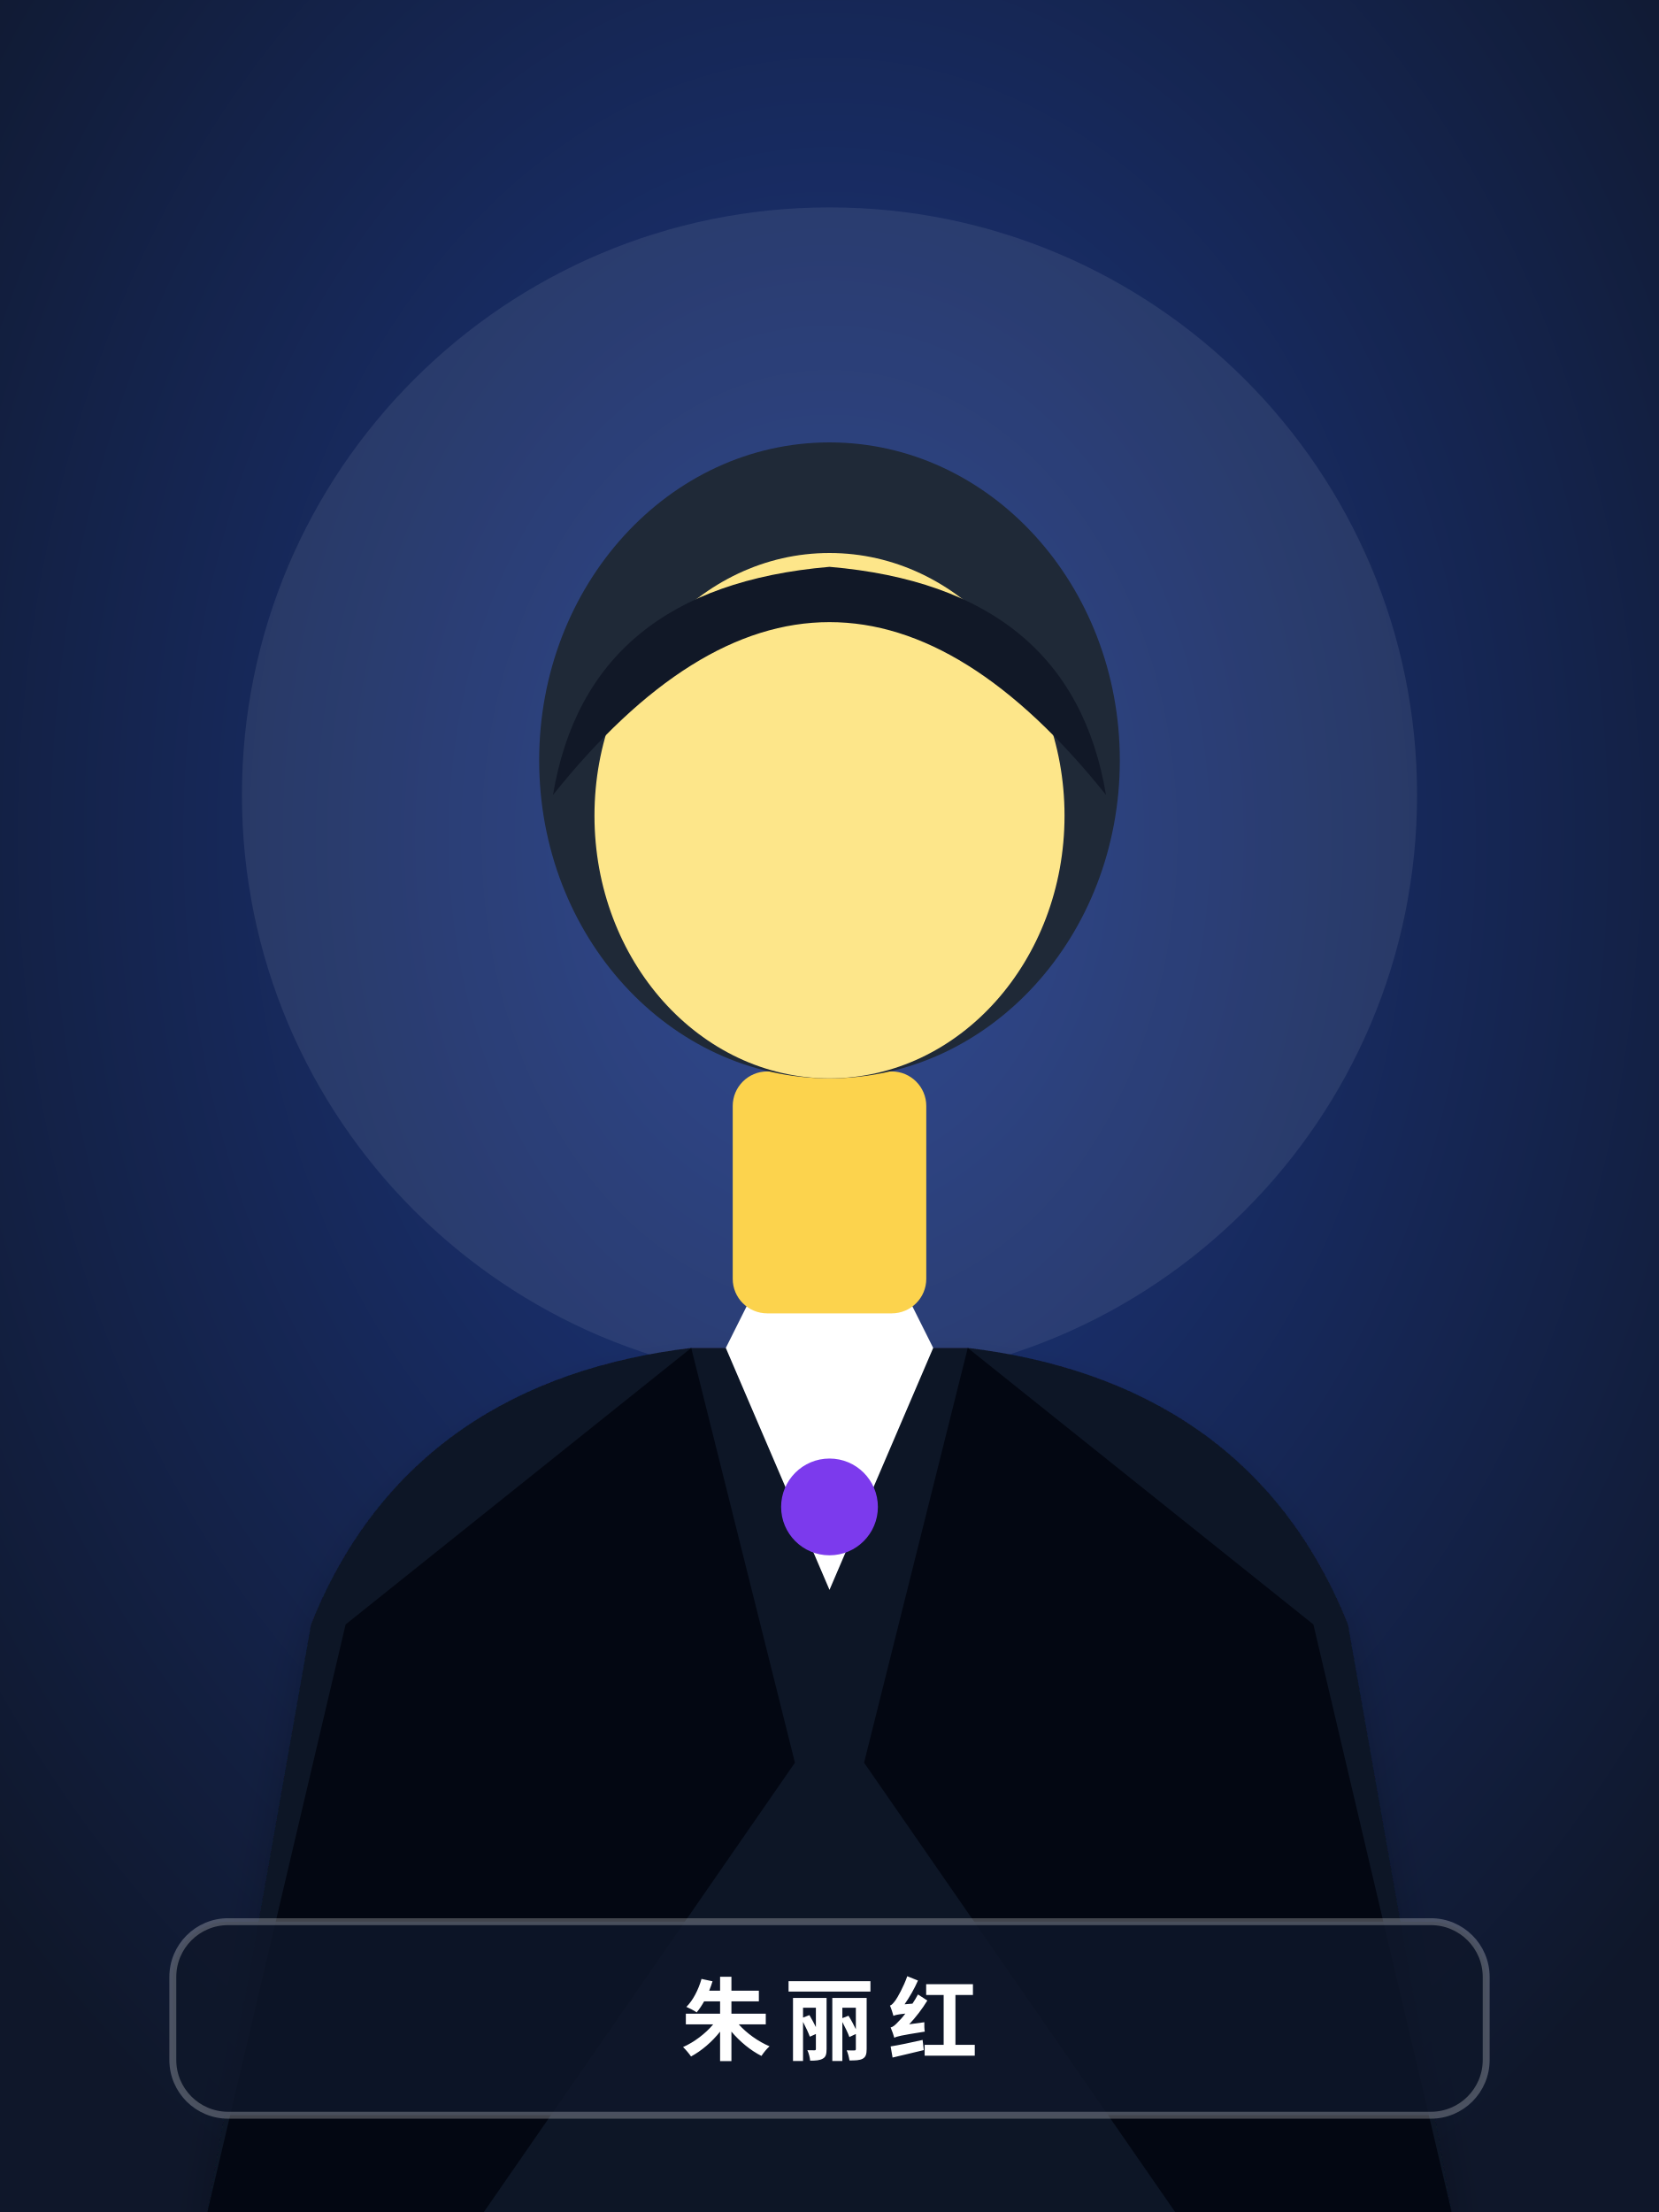
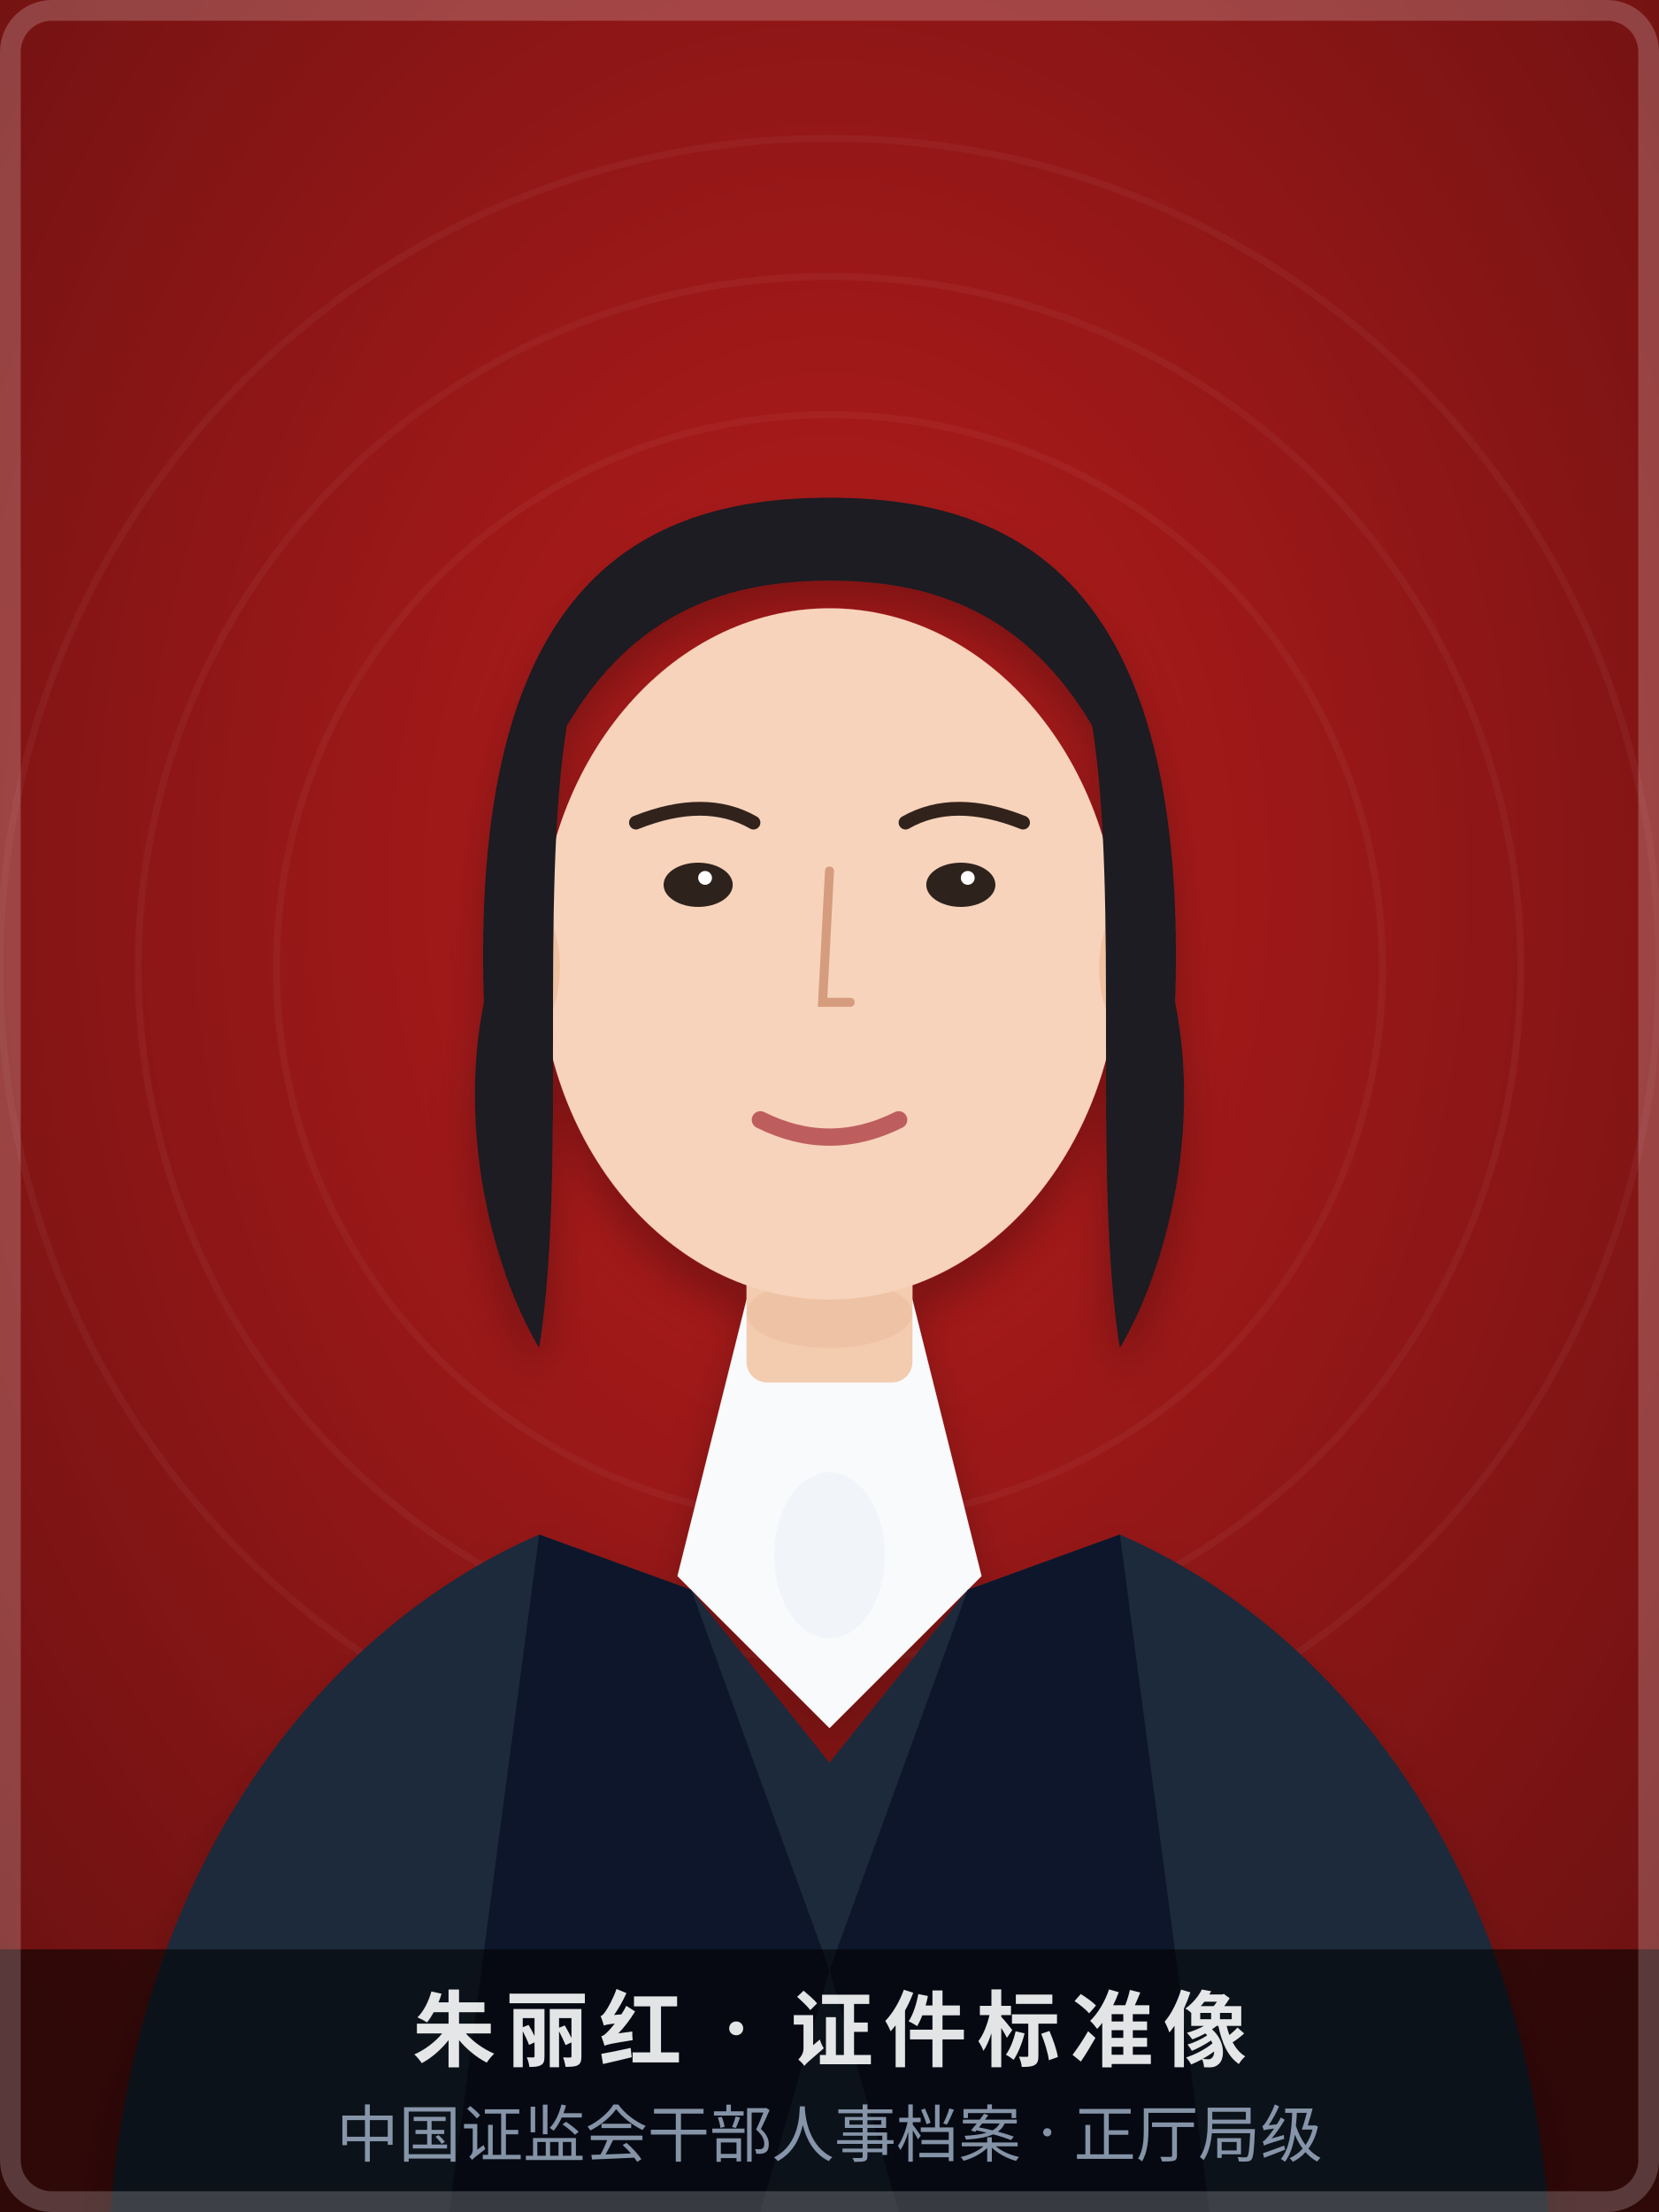
<svg xmlns="http://www.w3.org/2000/svg" viewBox="0 0 240 320" width="240" height="320">
  <defs>
-     <radialGradient id="bgGrad-zhu-lihong" cx="50%" cy="38%" r="70%">
-       <stop offset="0%" stop-color="#1e3a8a" />
-       <stop offset="100%" stop-color="#0f172a" />
+     <radialGradient id="bgGrad-zhu-lihong" cx="50%" cy="40%" r="70%">
+       <stop offset="0%" stop-color="#b91c1c" />
+       <stop offset="100%" stop-color="#6e1212" />
    </radialGradient>
    <filter id="shadow-zhu-lihong" x="-10%" y="-10%" width="120%" height="120%">
      <feDropShadow dx="0" dy="4" stdDeviation="3" flood-opacity="0.25" />
    </filter>
  </defs>
  <rect width="240" height="320" fill="url(#bgGrad-zhu-lihong)" />
-   <circle cx="120" cy="115" r="85" fill="white" opacity="0.08" />
-   <path d="M 30 320 L 45 235 C 55 210 75 198 100 195 L 140 195 C 165 198 185 210 195 235 L 210 320 Z" fill="#111827" filter="url(#shadow-zhu-lihong)" />
-   <polygon points="105,195 120,230 135,195 130,185 110,185" fill="#ffffff" />
-   <circle cx="120" cy="218" r="7" fill="#7c3aed" />
-   <polygon points="50,235 100,195 115,255 70,320 30,320" fill="#030712" />
-   <polygon points="190,235 140,195 125,255 170,320 210,320" fill="#030712" />
-   <rect x="106" y="155" width="28" height="35" rx="5" fill="#fcd34d" />
-   <ellipse cx="120" cy="110" rx="42" ry="46" fill="#1f2937" />
-   <ellipse cx="120" cy="118" rx="34" ry="38" fill="#fde68a" />
-   <path d="M 80 115 Q 120 65 160 115 Q 155 85 120 82 Q 85 85 80 115 Z" fill="#111827" />
-   <rect x="25" y="278" width="190" height="28" rx="8" fill="rgba(15, 23, 42, 0.85)" stroke="rgba(255, 255, 255, 0.25)" stroke-width="1" />
-   <text x="120" y="297" font-family="-apple-system, BlinkMacSystemFont, 'Segoe UI', PingFang SC, 'Microsoft YaHei', sans-serif" font-size="13" font-weight="bold" fill="#ffffff" text-anchor="middle" letter-spacing="2">
-     朱丽红
-   </text>
+   <g opacity="0.04" stroke="#ffffff" stroke-width="1" fill="none">
+     <circle cx="120" cy="140" r="80" />
+     <circle cx="120" cy="140" r="100" />
+     <circle cx="120" cy="140" r="120" />
+   </g>
+   <g filter="url(#shadow-zhu-lihong)">
+     <path d="M 16 320 C 20 268, 48 235, 78 222 L 100 230 L 120 255 L 140 230 L 162 222 C 192 235, 220 268, 224 320 Z" fill="#1e293b" />
+     <polygon points="98,228 120,250 142,228 132,188 108,188" fill="#f8fafc" />
+     <ellipse cx="120" cy="225" rx="8" ry="12" fill="#f1f5f9" />
+     <polygon points="78,222 100,230 120,285 110,320 65,320" fill="#0f172a" />
+     <polygon points="162,222 140,230 120,285 130,320 175,320" fill="#0f172a" />
+     <rect x="108" y="168" width="24" height="32" rx="3" fill="#f3cbaf" />
+     <ellipse cx="120" cy="190" rx="12" ry="5" fill="#e7b594" opacity="0.4" />
+     <ellipse cx="120" cy="138" rx="42" ry="50" fill="#f7d3bb" />
+     <ellipse cx="76" cy="140" rx="5" ry="10" fill="#f0c2a2" />
+     <ellipse cx="164" cy="140" rx="5" ry="10" fill="#f0c2a2" />
+     <path d="M 70 145 C 68 85, 92 72, 120 72 C 148 72, 172 85, 170 145 C 174 165, 168 185, 162 195 C 158 170, 162 130, 158 105 C 148 88, 134 84, 120 84 C 106 84, 92 88, 82 105 C 78 130, 82 170, 78 195 C 72 185, 66 165, 70 145 Z" fill="#1e1e24" />
+     <path d="M 92 119 Q 102 115 109 119" stroke="#33241d" stroke-width="2" stroke-linecap="round" fill="none" />
+     <path d="M 148 119 Q 138 115 131 119" stroke="#33241d" stroke-width="2" stroke-linecap="round" fill="none" />
+     <ellipse cx="101" cy="128" rx="5" ry="3.2" fill="#2d221e" />
+     <ellipse cx="139" cy="128" rx="5" ry="3.2" fill="#2d221e" />
+     <circle cx="102" cy="127" r="1" fill="#ffffff" />
+     <circle cx="140" cy="127" r="1" fill="#ffffff" />
+     <path d="M 120 126 L 119 145 L 123 145" stroke="#d59c7d" stroke-width="1.3" stroke-linecap="round" fill="none" />
+     <path d="M 110 162 Q 120 167 130 162" stroke="#be5d5d" stroke-width="2.5" stroke-linecap="round" fill="none" />
+   </g>
+   <g opacity="0.88">
+     <rect x="0" y="282" width="240" height="38" fill="#000000" fill-opacity="0.65" />
+     <text x="120" y="298" font-family="-apple-system, BlinkMacSystemFont, 'PingFang SC', 'Microsoft YaHei', sans-serif" font-size="12" font-weight="bold" fill="#ffffff" text-anchor="middle" letter-spacing="1.5">
+       朱丽红 · 证件标准像
+     </text>
+     <text x="120" y="312" font-family="-apple-system, BlinkMacSystemFont, 'PingFang SC', sans-serif" font-size="9" fill="#94a3b8" text-anchor="middle">
+       中国证监会干部人事档案 · 正厅局级
+     </text>
+   </g>
+   <rect x="1.5" y="1.5" width="237" height="317" rx="6" fill="none" stroke="#ffffff" stroke-opacity="0.2" stroke-width="3" />
</svg>
